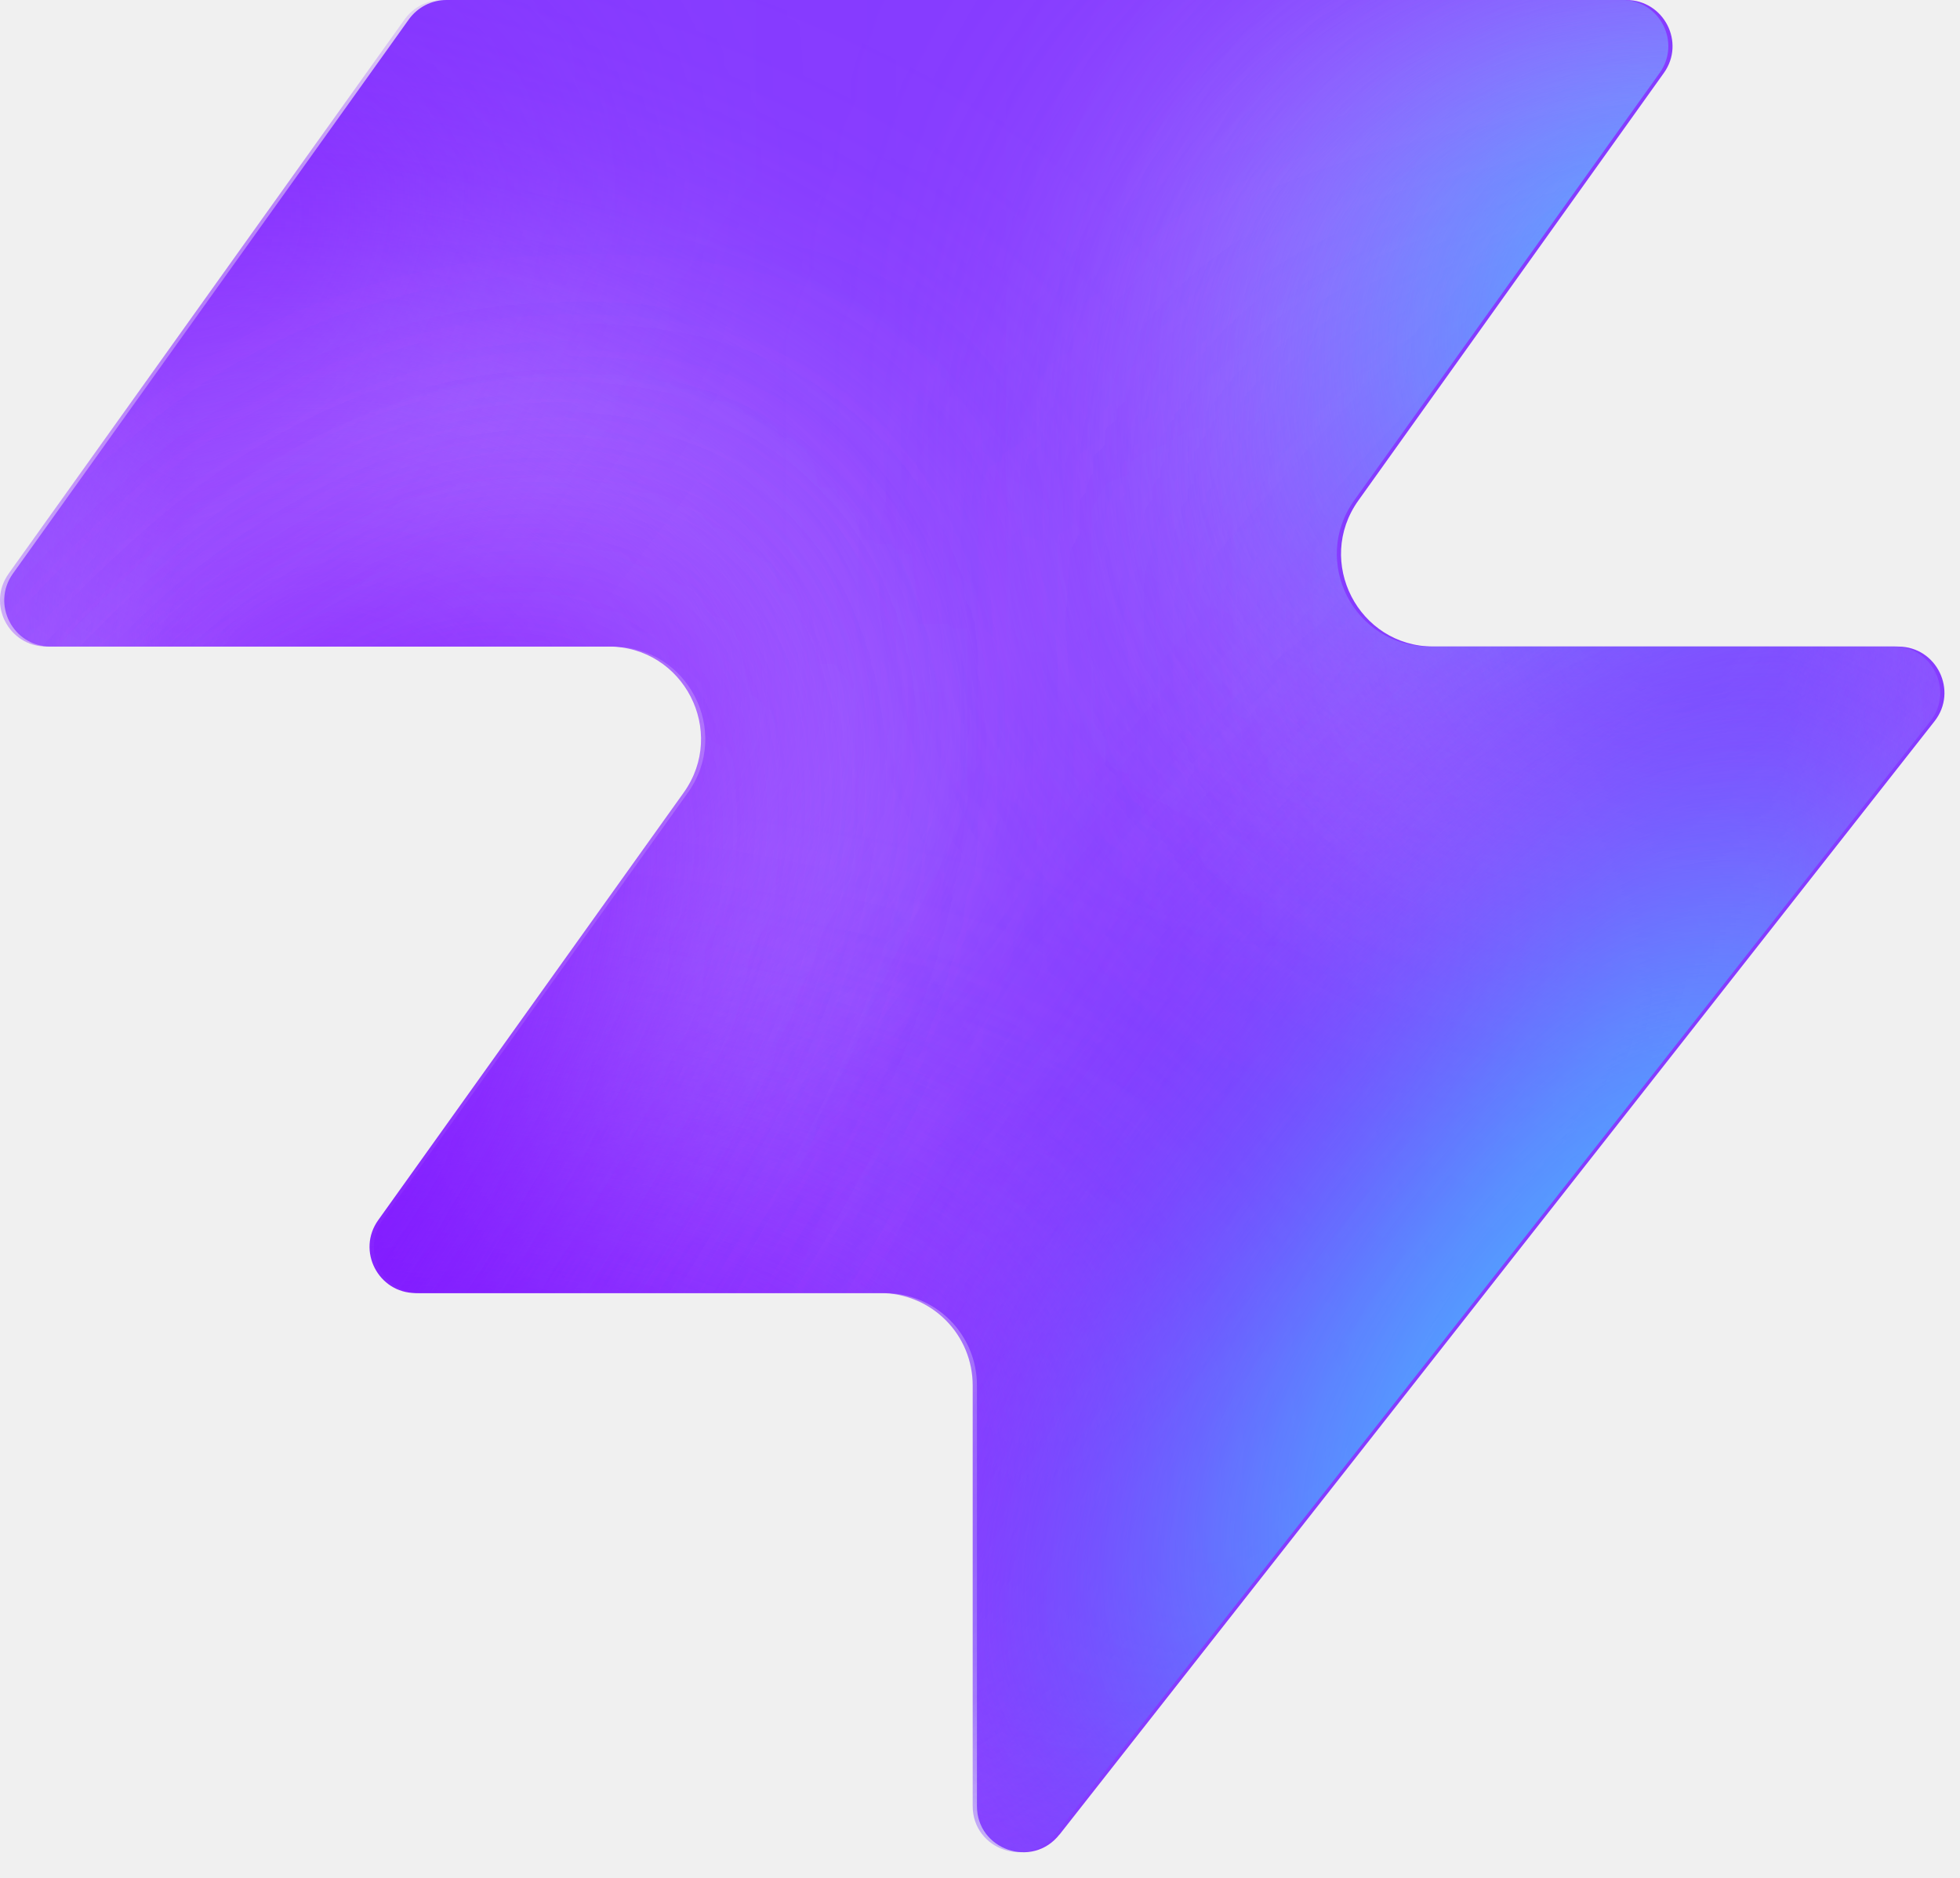
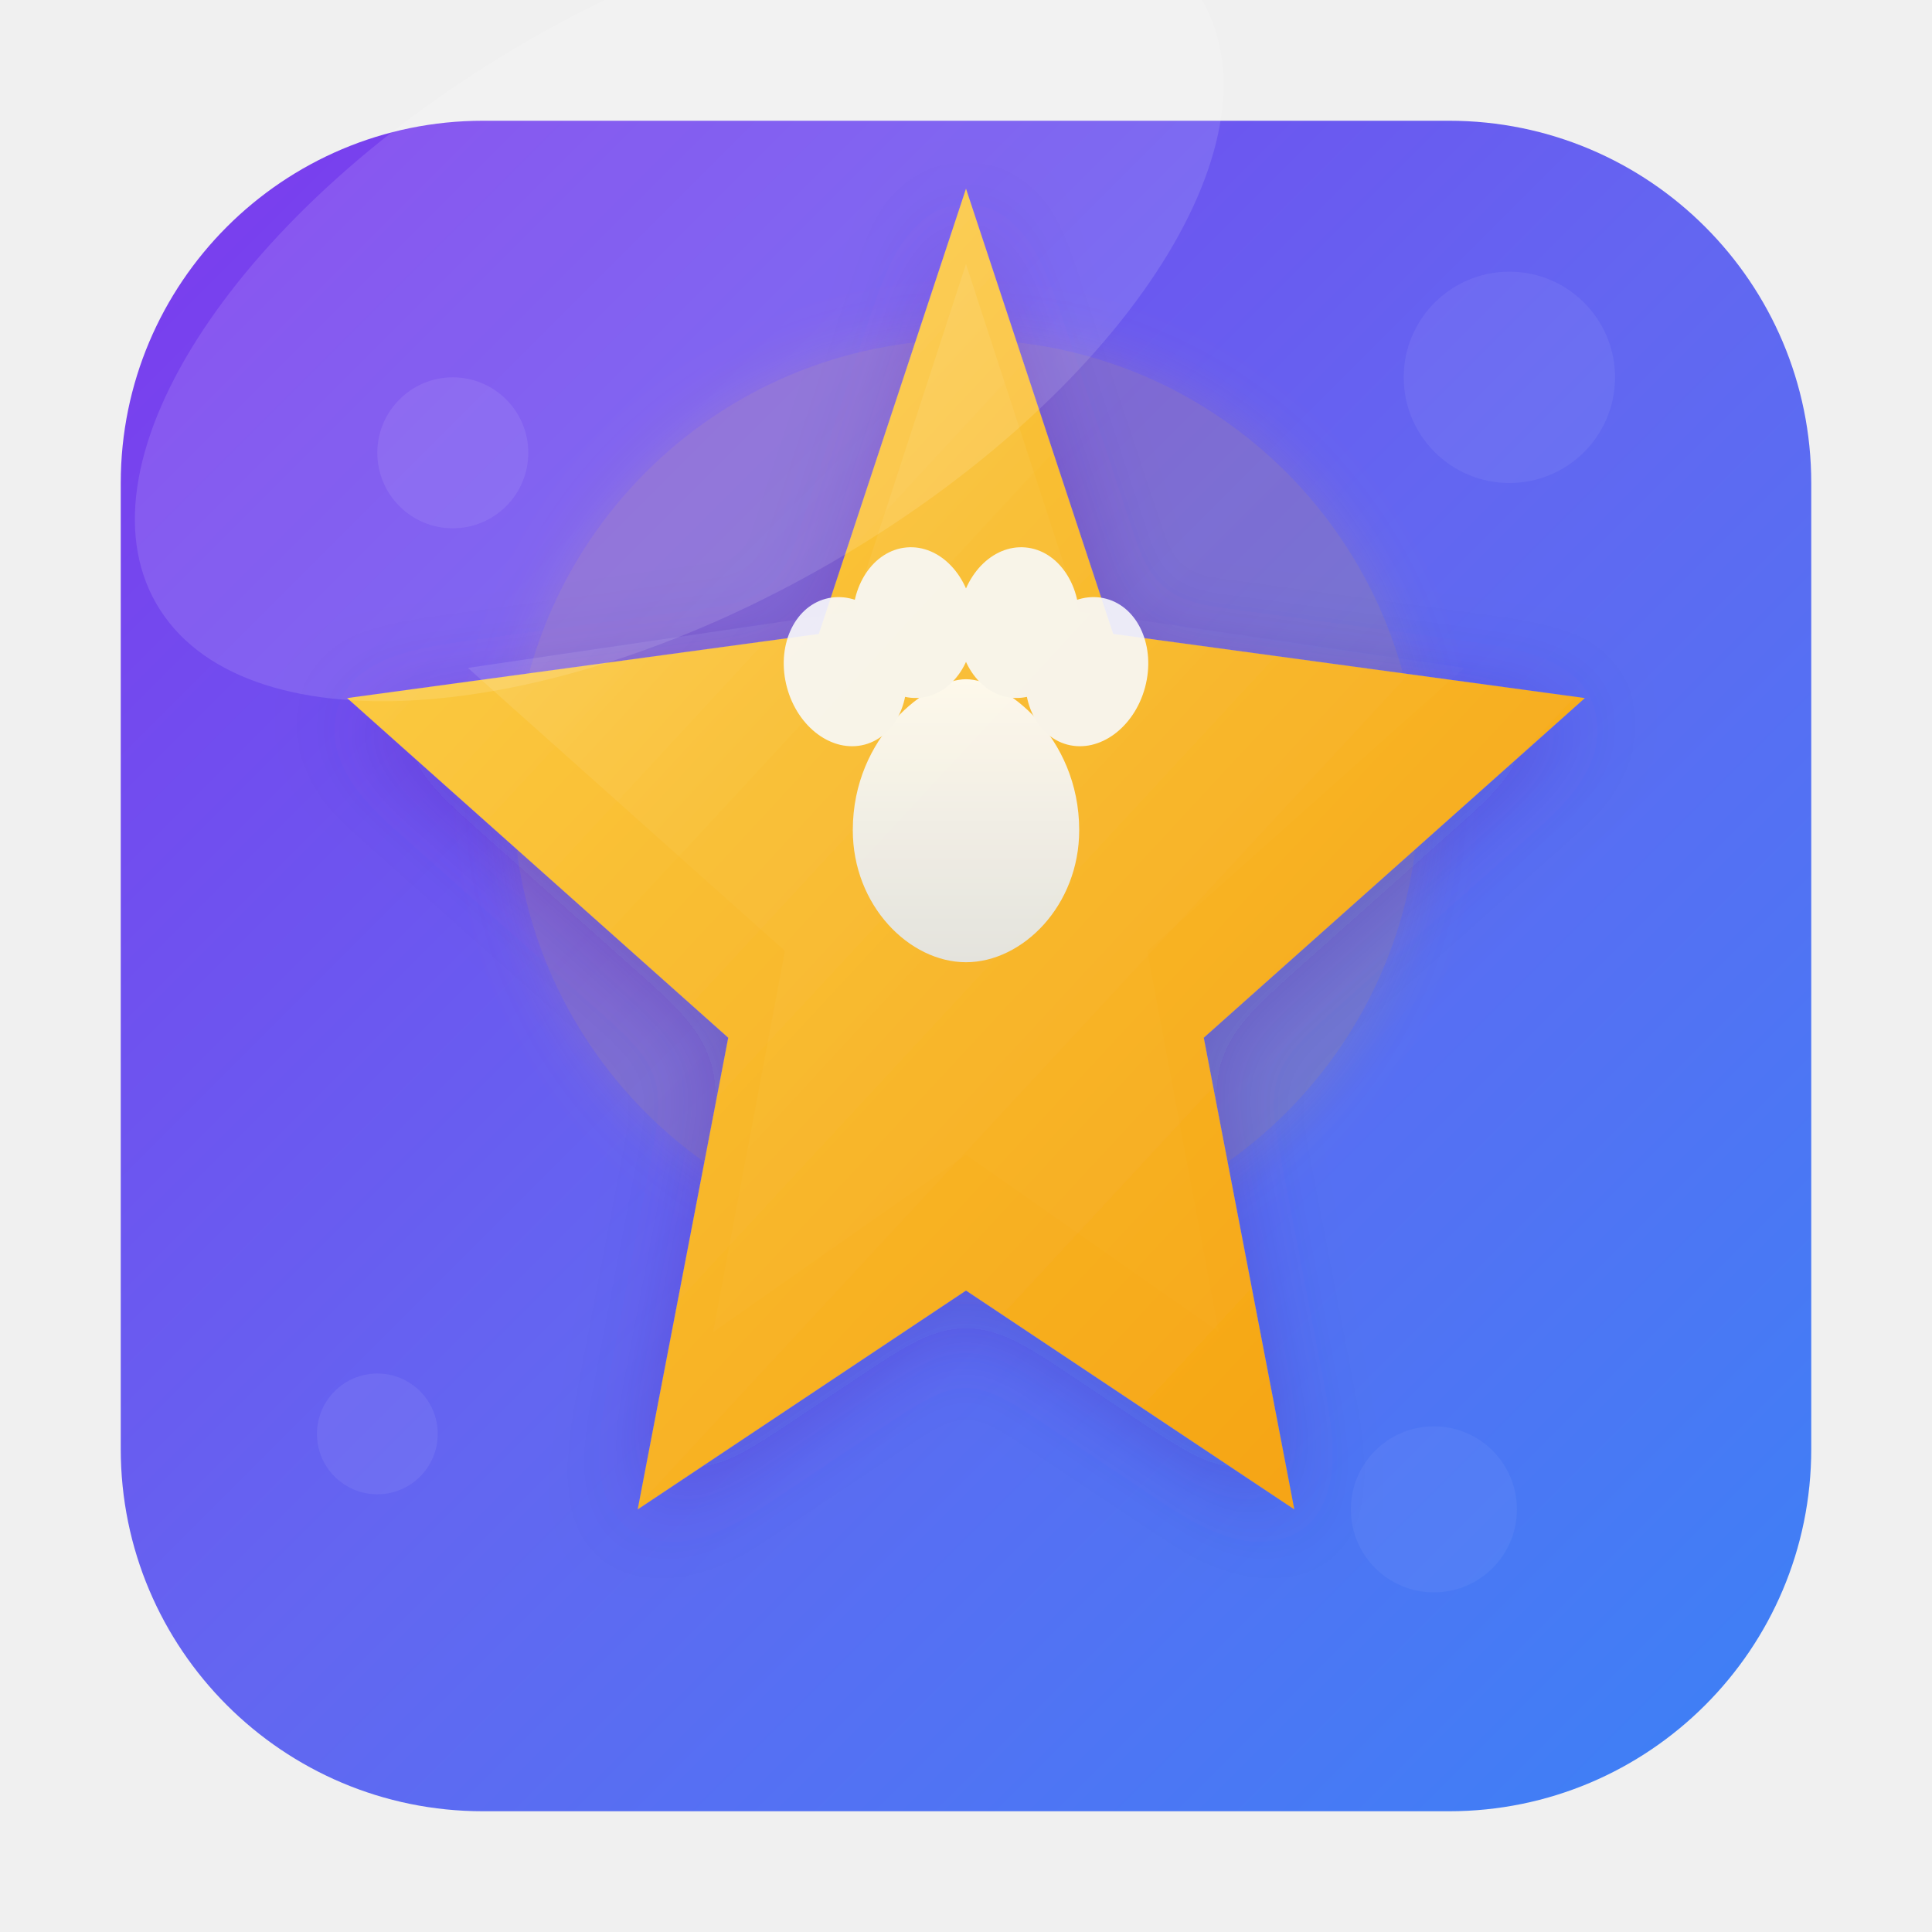
- <svg xmlns="http://www.w3.org/2000/svg" width="48" height="46" fill="none" viewBox="0 0 48 46">
-   <path fill="#863bff" d="M25.946 44.938c-.664.845-2.021.375-2.021-.698V33.937a2.26 2.26 0 0 0-2.262-2.262H10.287c-.92 0-1.456-1.04-.92-1.788l7.48-10.471c1.07-1.497 0-3.578-1.842-3.578H1.237c-.92 0-1.456-1.04-.92-1.788L10.013.474c.214-.297.556-.474.92-.474h28.894c.92 0 1.456 1.04.92 1.788l-7.48 10.471c-1.07 1.498 0 3.579 1.842 3.579h11.377c.943 0 1.473 1.088.89 1.83L25.947 44.94z" style="fill:#863bff;fill:color(display-p3 .525 .23 1);fill-opacity:1" />
-   <mask id="a" width="48" height="46" x="0" y="0" maskUnits="userSpaceOnUse" style="mask-type:alpha">
-     <path fill="#000" d="M25.842 44.938c-.664.844-2.021.375-2.021-.698V33.937a2.26 2.26 0 0 0-2.262-2.262H10.183c-.92 0-1.456-1.04-.92-1.788l7.48-10.471c1.07-1.498 0-3.579-1.842-3.579H1.133c-.92 0-1.456-1.04-.92-1.787L9.91.473c.214-.297.556-.474.92-.474h28.894c.92 0 1.456 1.04.92 1.788l-7.48 10.471c-1.07 1.498 0 3.578 1.842 3.578h11.377c.943 0 1.473 1.088.89 1.832L25.843 44.94z" style="fill:#000;fill-opacity:1" />
-   </mask>
-   <g mask="url(#a)">
-     <g filter="url(#b)">
-       <ellipse cx="5.508" cy="14.704" fill="#ede6ff" rx="5.508" ry="14.704" style="fill:#ede6ff;fill:color(display-p3 .927 .903 1);fill-opacity:1" transform="matrix(.00324 1 1 -.00324 -4.47 31.516)" />
-     </g>
-     <g filter="url(#c)">
-       <ellipse cx="10.399" cy="29.851" fill="#ede6ff" rx="10.399" ry="29.851" style="fill:#ede6ff;fill:color(display-p3 .927 .903 1);fill-opacity:1" transform="matrix(.00324 1 1 -.00324 -39.328 7.883)" />
-     </g>
-     <g filter="url(#d)">
-       <ellipse cx="5.508" cy="30.487" fill="#7e14ff" rx="5.508" ry="30.487" style="fill:#7e14ff;fill:color(display-p3 .492 .077 1);fill-opacity:1" transform="rotate(89.814 -25.913 -14.639)scale(1 -1)" />
-     </g>
-     <g filter="url(#e)">
-       <ellipse cx="5.508" cy="30.599" fill="#7e14ff" rx="5.508" ry="30.599" style="fill:#7e14ff;fill:color(display-p3 .492 .077 1);fill-opacity:1" transform="rotate(89.814 -32.644 -3.334)scale(1 -1)" />
-     </g>
-     <g filter="url(#f)">
-       <ellipse cx="5.508" cy="30.599" fill="#7e14ff" rx="5.508" ry="30.599" style="fill:#7e14ff;fill:color(display-p3 .492 .077 1);fill-opacity:1" transform="matrix(.00324 1 1 -.00324 -34.34 30.47)" />
-     </g>
-     <g filter="url(#g)">
-       <ellipse cx="14.072" cy="22.078" fill="#ede6ff" rx="14.072" ry="22.078" style="fill:#ede6ff;fill:color(display-p3 .927 .903 1);fill-opacity:1" transform="rotate(93.35 24.506 48.493)scale(-1 1)" />
-     </g>
-     <g filter="url(#h)">
-       <ellipse cx="3.47" cy="21.501" fill="#7e14ff" rx="3.47" ry="21.501" style="fill:#7e14ff;fill:color(display-p3 .492 .077 1);fill-opacity:1" transform="rotate(89.009 28.708 47.59)scale(-1 1)" />
-     </g>
-     <g filter="url(#i)">
-       <ellipse cx="3.47" cy="21.501" fill="#7e14ff" rx="3.47" ry="21.501" style="fill:#7e14ff;fill:color(display-p3 .492 .077 1);fill-opacity:1" transform="rotate(89.009 28.708 47.59)scale(-1 1)" />
-     </g>
-     <g filter="url(#j)">
-       <ellipse cx=".387" cy="8.972" fill="#7e14ff" rx="4.407" ry="29.108" style="fill:#7e14ff;fill:color(display-p3 .492 .077 1);fill-opacity:1" transform="rotate(39.51 .387 8.972)" />
-     </g>
-     <g filter="url(#k)">
-       <ellipse cx="47.523" cy="-6.092" fill="#7e14ff" rx="4.407" ry="29.108" style="fill:#7e14ff;fill:color(display-p3 .492 .077 1);fill-opacity:1" transform="rotate(37.892 47.523 -6.092)" />
-     </g>
-     <g filter="url(#l)">
-       <ellipse cx="41.412" cy="6.333" fill="#47bfff" rx="5.971" ry="9.665" style="fill:#47bfff;fill:color(display-p3 .28 .748 1);fill-opacity:1" transform="rotate(37.892 41.412 6.333)" />
-     </g>
-     <g filter="url(#m)">
-       <ellipse cx="-1.879" cy="38.332" fill="#7e14ff" rx="4.407" ry="29.108" style="fill:#7e14ff;fill:color(display-p3 .492 .077 1);fill-opacity:1" transform="rotate(37.892 -1.88 38.332)" />
-     </g>
-     <g filter="url(#n)">
-       <ellipse cx="-1.879" cy="38.332" fill="#7e14ff" rx="4.407" ry="29.108" style="fill:#7e14ff;fill:color(display-p3 .492 .077 1);fill-opacity:1" transform="rotate(37.892 -1.88 38.332)" />
-     </g>
-     <g filter="url(#o)">
-       <ellipse cx="35.651" cy="29.907" fill="#7e14ff" rx="4.407" ry="29.108" style="fill:#7e14ff;fill:color(display-p3 .492 .077 1);fill-opacity:1" transform="rotate(37.892 35.651 29.907)" />
-     </g>
-     <g filter="url(#p)">
-       <ellipse cx="38.418" cy="32.4" fill="#47bfff" rx="5.971" ry="15.297" style="fill:#47bfff;fill:color(display-p3 .28 .748 1);fill-opacity:1" transform="rotate(37.892 38.418 32.4)" />
-     </g>
-   </g>
+ <svg xmlns="http://www.w3.org/2000/svg" viewBox="0 0 512 512" fill="none">
  <defs>
-     <filter id="b" width="60.045" height="41.654" x="-19.77" y="16.149" color-interpolation-filters="sRGB" filterUnits="userSpaceOnUse">
-       <feFlood flood-opacity="0" result="BackgroundImageFix" />
-       <feBlend in="SourceGraphic" in2="BackgroundImageFix" result="shape" />
-       <feGaussianBlur result="effect1_foregroundBlur_2002_17158" stdDeviation="7.659" />
+     <linearGradient id="bg" x1="0" y1="0" x2="1" y2="1">
+       <stop offset="0%" stop-color="#7C3AED" />
+       <stop offset="50%" stop-color="#6366F1" />
+       <stop offset="100%" stop-color="#3B82F6" />
+     </linearGradient>
+     <linearGradient id="star" x1="0" y1="0" x2="1" y2="1">
+       <stop offset="0%" stop-color="#FCD34D" />
+       <stop offset="100%" stop-color="#F59E0B" />
+     </linearGradient>
+     <linearGradient id="paw" x1="0" y1="0" x2="0" y2="1">
+       <stop offset="0%" stop-color="#FFFFFF" />
+       <stop offset="100%" stop-color="#E2E8F0" />
+     </linearGradient>
+     <linearGradient id="shine" x1="0" y1="0" x2="1" y2="1">
+       <stop offset="0%" stop-color="#FFFFFF" stop-opacity="0.3" />
+       <stop offset="40%" stop-color="#FFFFFF" stop-opacity="0.05" />
+       <stop offset="100%" stop-color="#FFFFFF" stop-opacity="0" />
+     </linearGradient>
+     <filter id="glow">
+       <feGaussianBlur stdDeviation="8" result="blur" />
+       <feMerge>
+         <feMergeNode in="blur" />
+         <feMergeNode in="SourceGraphic" />
+       </feMerge>
    </filter>
-     <filter id="c" width="90.34" height="51.437" x="-54.613" y="-7.533" color-interpolation-filters="sRGB" filterUnits="userSpaceOnUse">
-       <feFlood flood-opacity="0" result="BackgroundImageFix" />
-       <feBlend in="SourceGraphic" in2="BackgroundImageFix" result="shape" />
-       <feGaussianBlur result="effect1_foregroundBlur_2002_17158" stdDeviation="7.659" />
-     </filter>
-     <filter id="d" width="79.355" height="29.4" x="-49.64" y="2.03" color-interpolation-filters="sRGB" filterUnits="userSpaceOnUse">
-       <feFlood flood-opacity="0" result="BackgroundImageFix" />
-       <feBlend in="SourceGraphic" in2="BackgroundImageFix" result="shape" />
-       <feGaussianBlur result="effect1_foregroundBlur_2002_17158" stdDeviation="4.596" />
-     </filter>
-     <filter id="e" width="79.579" height="29.4" x="-45.045" y="20.029" color-interpolation-filters="sRGB" filterUnits="userSpaceOnUse">
-       <feFlood flood-opacity="0" result="BackgroundImageFix" />
-       <feBlend in="SourceGraphic" in2="BackgroundImageFix" result="shape" />
-       <feGaussianBlur result="effect1_foregroundBlur_2002_17158" stdDeviation="4.596" />
-     </filter>
-     <filter id="f" width="79.579" height="29.4" x="-43.513" y="21.178" color-interpolation-filters="sRGB" filterUnits="userSpaceOnUse">
-       <feFlood flood-opacity="0" result="BackgroundImageFix" />
-       <feBlend in="SourceGraphic" in2="BackgroundImageFix" result="shape" />
-       <feGaussianBlur result="effect1_foregroundBlur_2002_17158" stdDeviation="4.596" />
-     </filter>
-     <filter id="g" width="74.749" height="58.852" x="15.756" y="-17.901" color-interpolation-filters="sRGB" filterUnits="userSpaceOnUse">
-       <feFlood flood-opacity="0" result="BackgroundImageFix" />
-       <feBlend in="SourceGraphic" in2="BackgroundImageFix" result="shape" />
-       <feGaussianBlur result="effect1_foregroundBlur_2002_17158" stdDeviation="7.659" />
-     </filter>
-     <filter id="h" width="61.377" height="25.362" x="23.548" y="2.284" color-interpolation-filters="sRGB" filterUnits="userSpaceOnUse">
-       <feFlood flood-opacity="0" result="BackgroundImageFix" />
-       <feBlend in="SourceGraphic" in2="BackgroundImageFix" result="shape" />
-       <feGaussianBlur result="effect1_foregroundBlur_2002_17158" stdDeviation="4.596" />
-     </filter>
-     <filter id="i" width="61.377" height="25.362" x="23.548" y="2.284" color-interpolation-filters="sRGB" filterUnits="userSpaceOnUse">
-       <feFlood flood-opacity="0" result="BackgroundImageFix" />
-       <feBlend in="SourceGraphic" in2="BackgroundImageFix" result="shape" />
-       <feGaussianBlur result="effect1_foregroundBlur_2002_17158" stdDeviation="4.596" />
-     </filter>
-     <filter id="j" width="56.045" height="63.649" x="-27.636" y="-22.853" color-interpolation-filters="sRGB" filterUnits="userSpaceOnUse">
-       <feFlood flood-opacity="0" result="BackgroundImageFix" />
-       <feBlend in="SourceGraphic" in2="BackgroundImageFix" result="shape" />
-       <feGaussianBlur result="effect1_foregroundBlur_2002_17158" stdDeviation="4.596" />
-     </filter>
-     <filter id="k" width="54.814" height="64.646" x="20.116" y="-38.415" color-interpolation-filters="sRGB" filterUnits="userSpaceOnUse">
-       <feFlood flood-opacity="0" result="BackgroundImageFix" />
-       <feBlend in="SourceGraphic" in2="BackgroundImageFix" result="shape" />
-       <feGaussianBlur result="effect1_foregroundBlur_2002_17158" stdDeviation="4.596" />
-     </filter>
-     <filter id="l" width="33.541" height="35.313" x="24.641" y="-11.323" color-interpolation-filters="sRGB" filterUnits="userSpaceOnUse">
-       <feFlood flood-opacity="0" result="BackgroundImageFix" />
-       <feBlend in="SourceGraphic" in2="BackgroundImageFix" result="shape" />
-       <feGaussianBlur result="effect1_foregroundBlur_2002_17158" stdDeviation="4.596" />
-     </filter>
-     <filter id="m" width="54.814" height="64.646" x="-29.286" y="6.009" color-interpolation-filters="sRGB" filterUnits="userSpaceOnUse">
-       <feFlood flood-opacity="0" result="BackgroundImageFix" />
-       <feBlend in="SourceGraphic" in2="BackgroundImageFix" result="shape" />
-       <feGaussianBlur result="effect1_foregroundBlur_2002_17158" stdDeviation="4.596" />
-     </filter>
-     <filter id="n" width="54.814" height="64.646" x="-29.286" y="6.009" color-interpolation-filters="sRGB" filterUnits="userSpaceOnUse">
-       <feFlood flood-opacity="0" result="BackgroundImageFix" />
-       <feBlend in="SourceGraphic" in2="BackgroundImageFix" result="shape" />
-       <feGaussianBlur result="effect1_foregroundBlur_2002_17158" stdDeviation="4.596" />
-     </filter>
-     <filter id="o" width="54.814" height="64.646" x="8.244" y="-2.416" color-interpolation-filters="sRGB" filterUnits="userSpaceOnUse">
-       <feFlood flood-opacity="0" result="BackgroundImageFix" />
-       <feBlend in="SourceGraphic" in2="BackgroundImageFix" result="shape" />
-       <feGaussianBlur result="effect1_foregroundBlur_2002_17158" stdDeviation="4.596" />
-     </filter>
-     <filter id="p" width="39.409" height="43.623" x="18.713" y="10.588" color-interpolation-filters="sRGB" filterUnits="userSpaceOnUse">
-       <feFlood flood-opacity="0" result="BackgroundImageFix" />
-       <feBlend in="SourceGraphic" in2="BackgroundImageFix" result="shape" />
-       <feGaussianBlur result="effect1_foregroundBlur_2002_17158" stdDeviation="4.596" />
+     <filter id="softShadow">
+       <feDropShadow dx="0" dy="4" stdDeviation="12" flood-color="#4C1D95" flood-opacity="0.25" />
    </filter>
  </defs>
+   <rect x="32" y="32" width="448" height="448" rx="96" fill="url(#bg)" />
+   <circle cx="120" cy="120" r="20" fill="white" opacity="0.08" />
+   <circle cx="400" cy="100" r="28" fill="white" opacity="0.06" />
+   <circle cx="100" cy="380" r="16" fill="white" opacity="0.07" />
+   <circle cx="380" cy="400" r="22" fill="white" opacity="0.05" />
+   <circle cx="256" cy="210" r="120" fill="url(#star)" opacity="0.15" filter="url(#glow)" />
+   <g filter="url(#softShadow)">
+     <path d="M256 50 L295 168 L420 185 L319 275 L343 400 L256 342 L169 400 L193 275 L92 185 L217 168 Z" fill="url(#star)" />
+   </g>
+   <path d="M256 70 L286 162 L388 177 L304 252 L323 353 L256 306 L189 353 L208 252 L124 177 L226 162 Z" fill="url(#shine)" opacity="0.6" />
+   <g transform="translate(256,220)" opacity="0.9">
+     <path d="M-30 0 C-30 -25 -10 -40 0 -40 C10 -40 30 -25 30 0 C30 20 15 35 0 35 C-15 35 -30 20 -30 0Z" fill="url(#paw)" />
+     <ellipse cx="-32" cy="-42" rx="16" ry="20" fill="#F8FAFC" transform="rotate(-15,-32,-42)" />
+     <ellipse cx="-14" cy="-55" rx="16" ry="20" fill="#F8FAFC" transform="rotate(-5,-14,-55)" />
+     <ellipse cx="14" cy="-55" rx="16" ry="20" fill="#F8FAFC" transform="rotate(5,14,-55)" />
+     <ellipse cx="32" cy="-42" rx="16" ry="20" fill="#F8FAFC" transform="rotate(15,32,-42)" />
+   </g>
+   <ellipse cx="180" cy="80" rx="160" ry="80" fill="white" opacity="0.12" transform="rotate(-30 180 80)" />
</svg>
